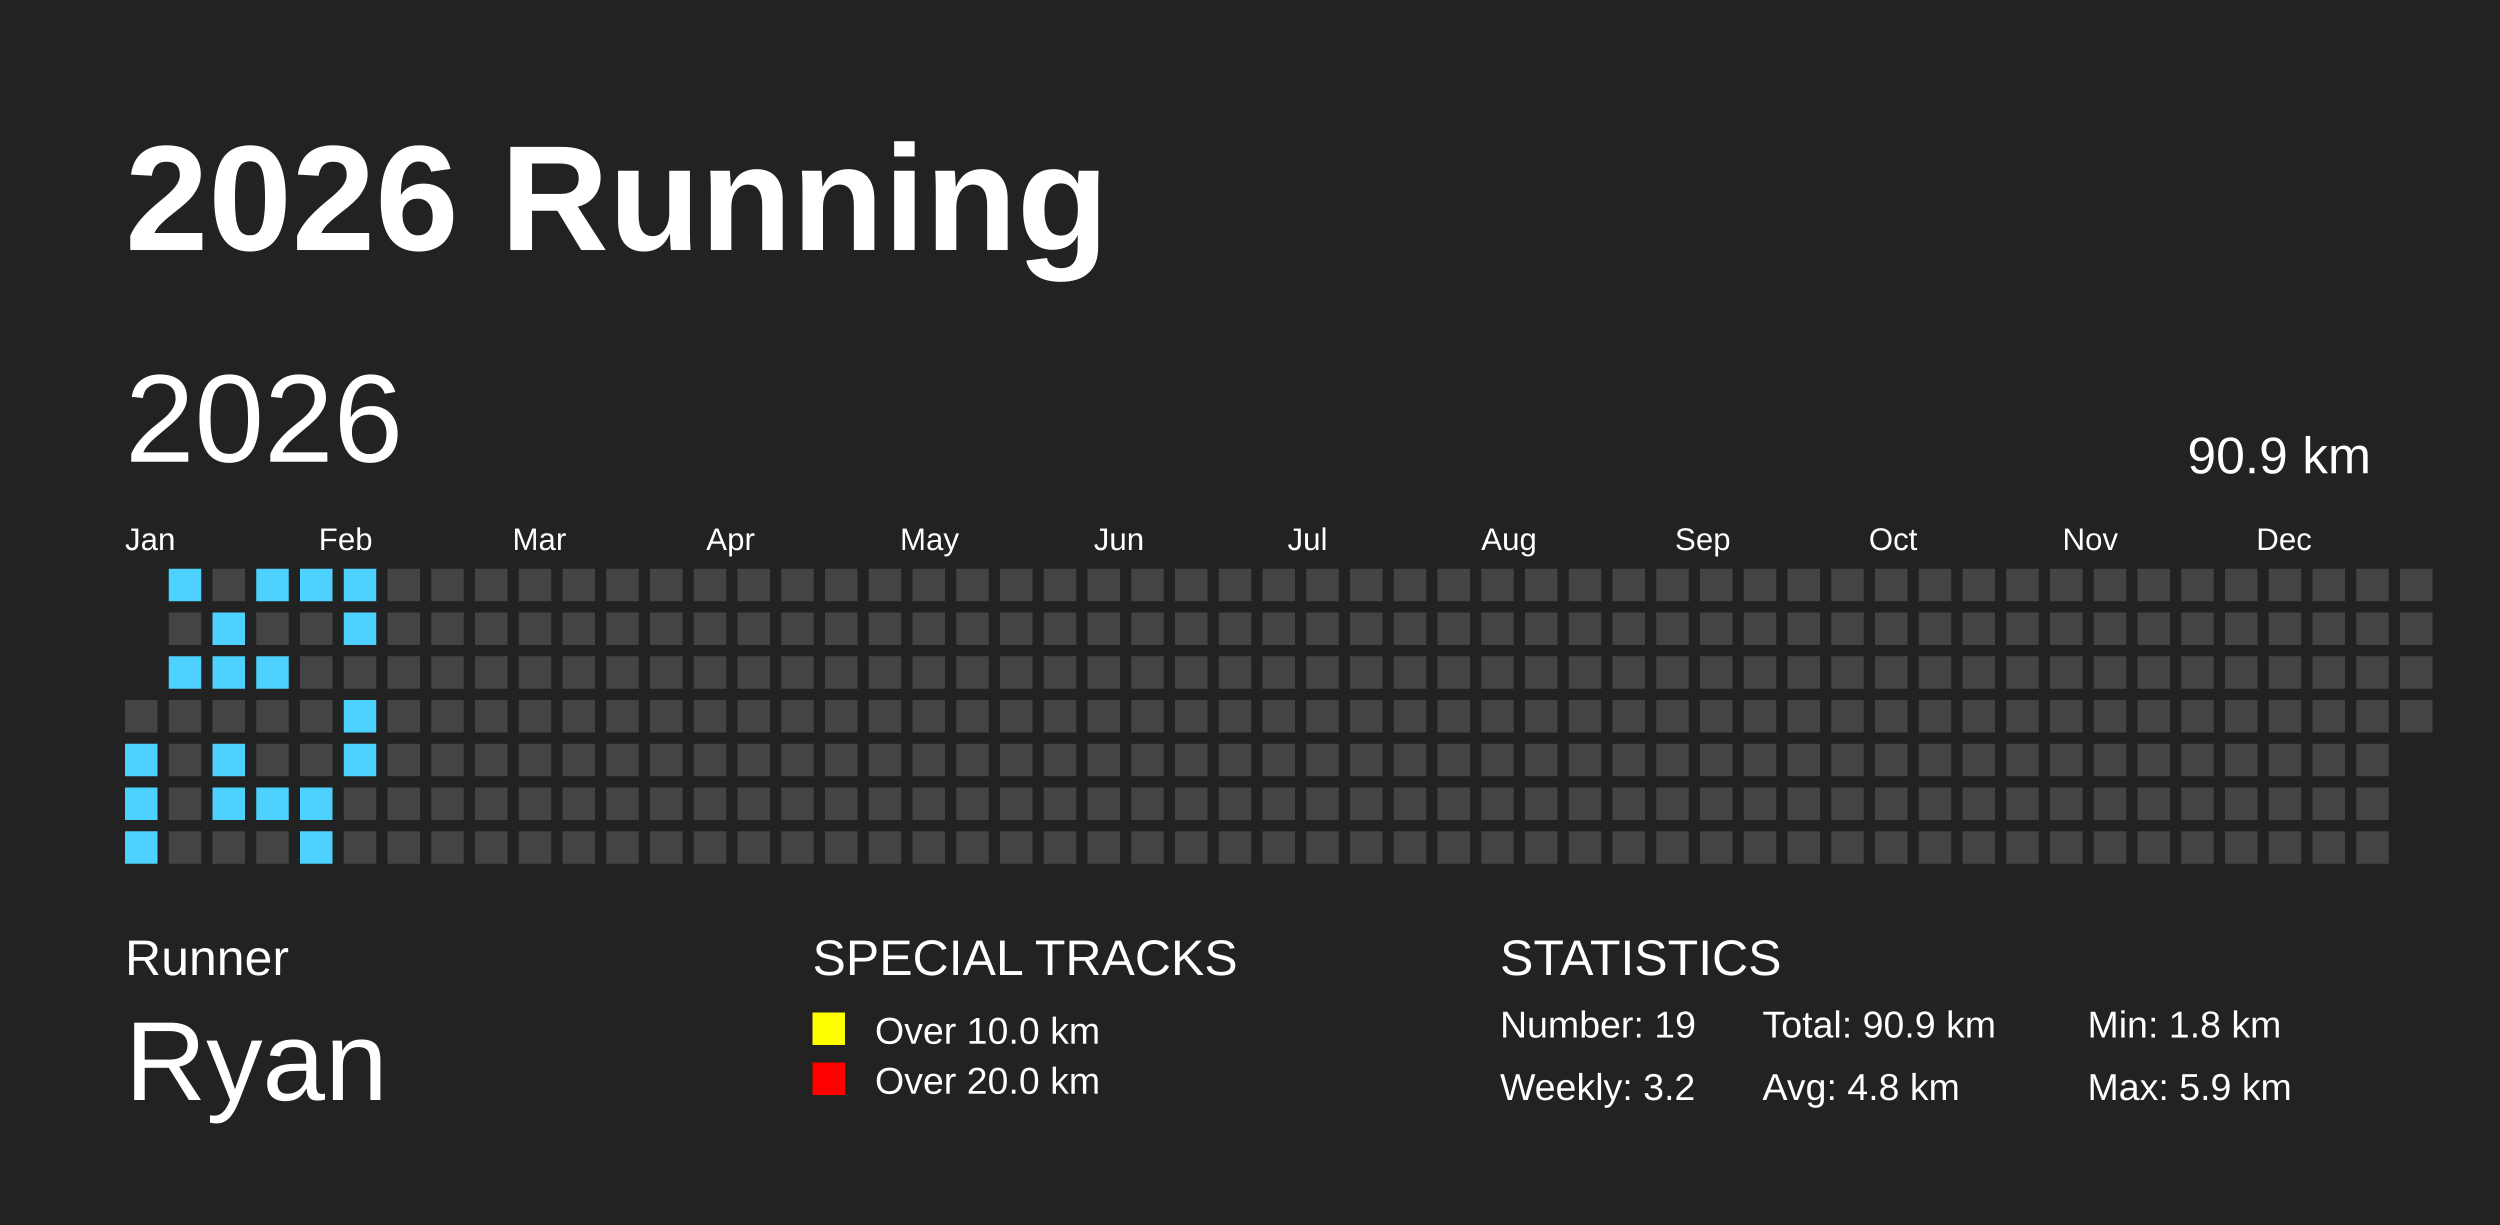
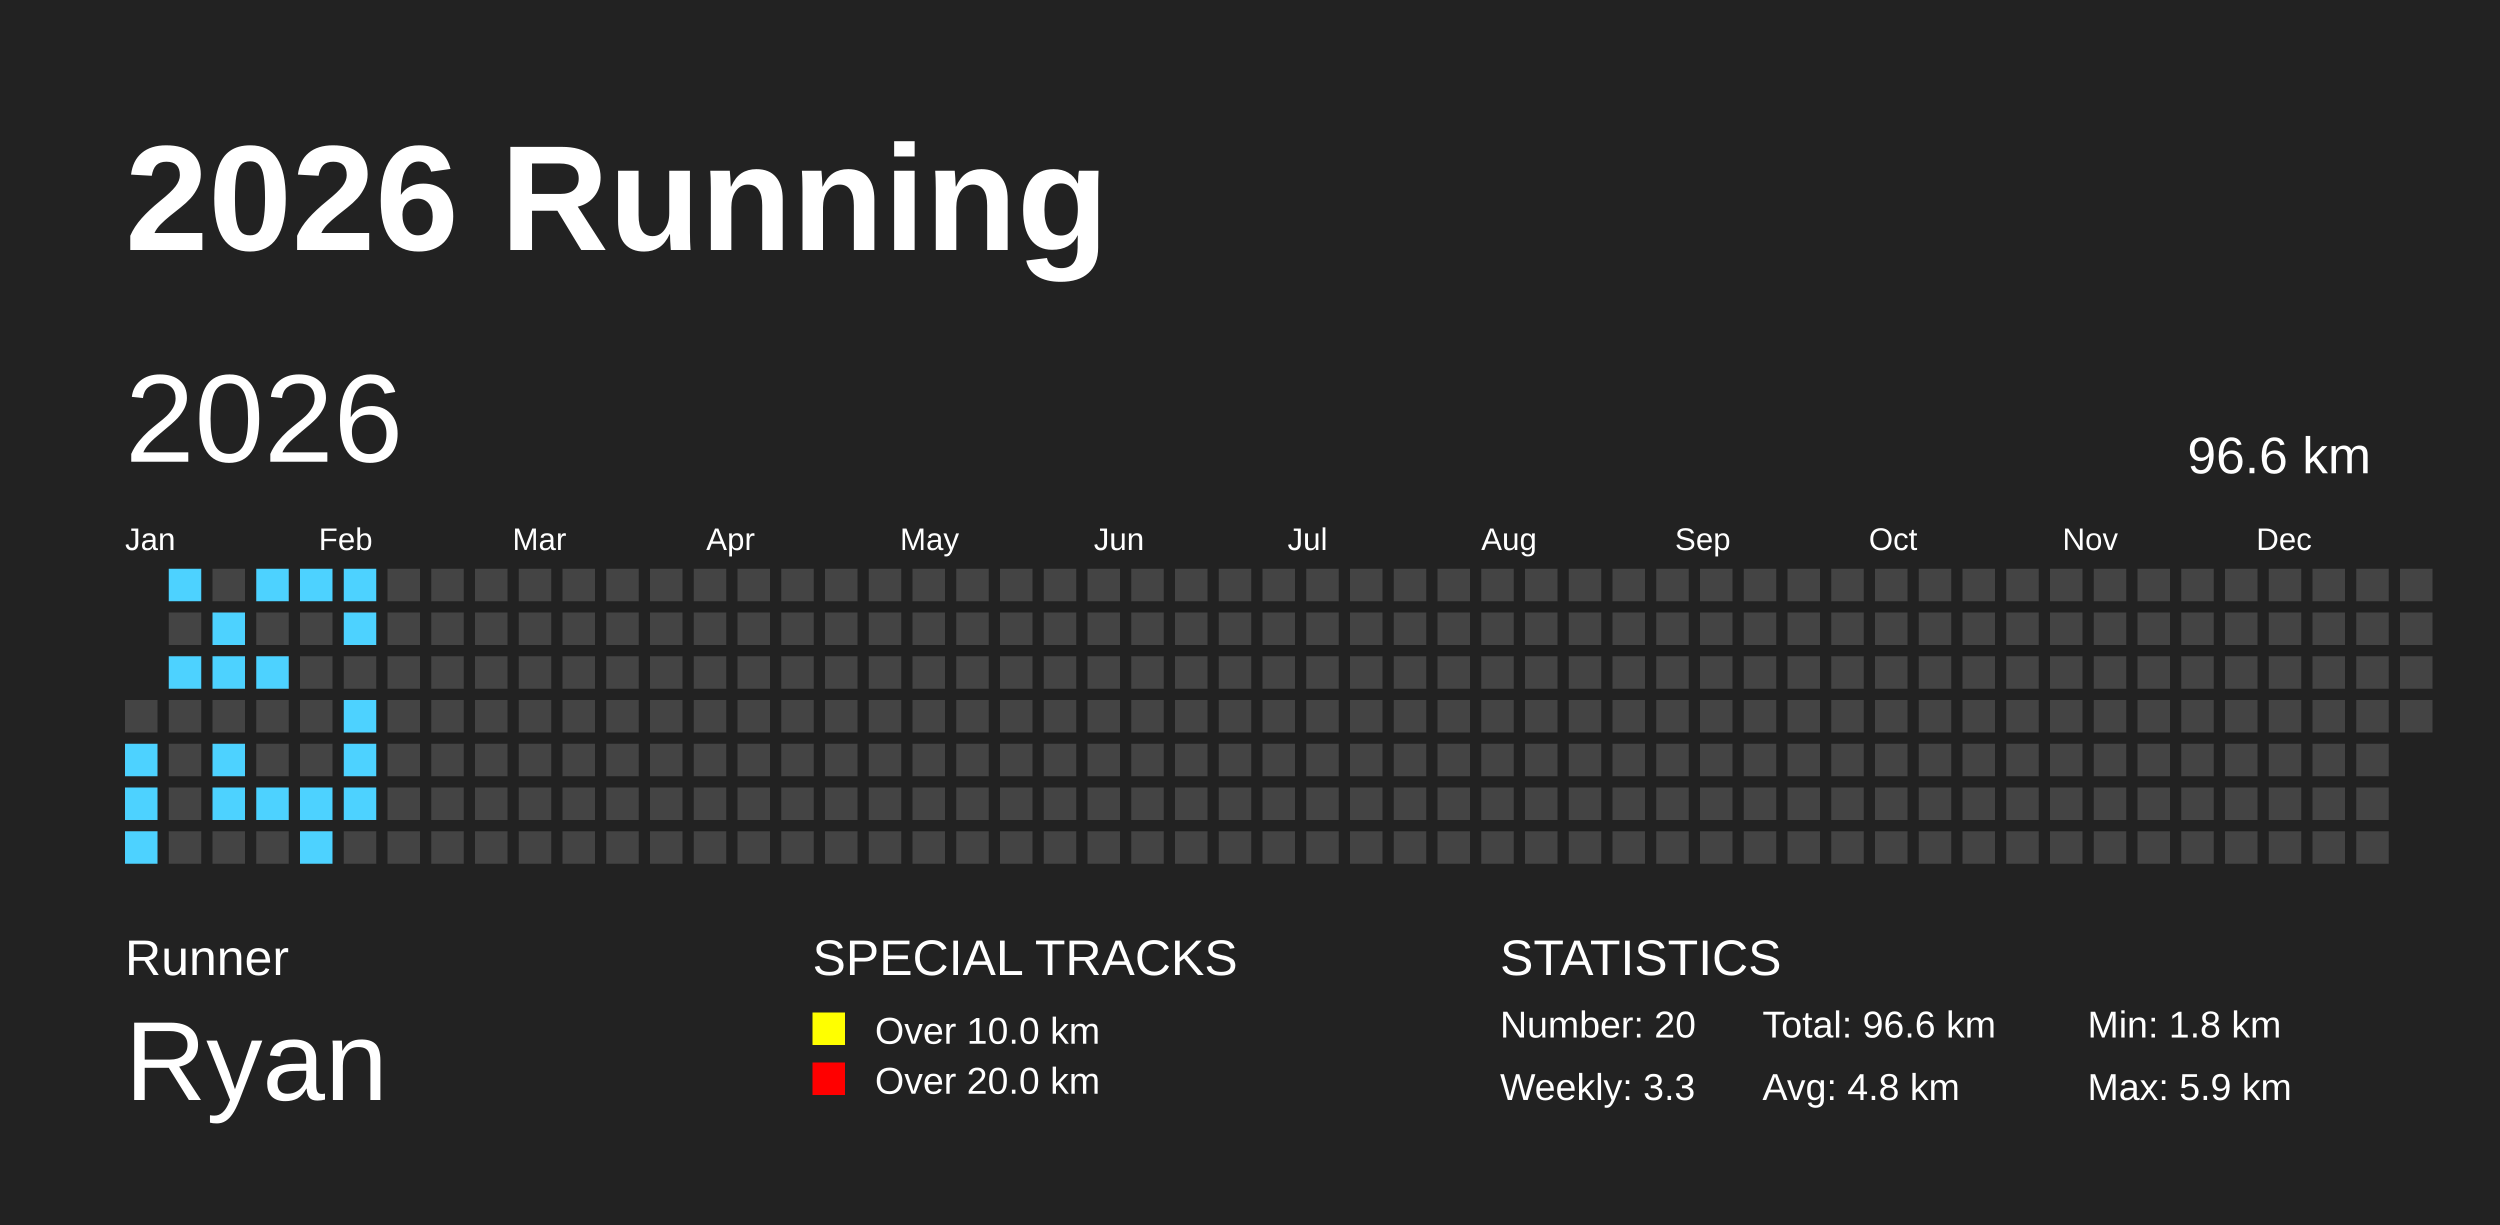
<svg xmlns="http://www.w3.org/2000/svg" baseProfile="full" height="98mm" version="1.1" viewBox="0,0,200,98" width="200mm">
  <defs />
  <rect fill="#222222" height="98" width="200" x="0" y="0" />
  <text fill="#FFFFFF" style="font-size:12px; font-family:Arial; font-weight:bold;" x="10" y="20">2026 Running</text>
  <text fill="#FFFFFF" style="font-size:4px; font-family:Arial" x="10" y="78">Runner</text>
  <text fill="#FFFFFF" style="font-size:9px; font-family:Arial" x="10" y="88">Ryan</text>
  <text fill="#FFFFFF" style="font-size:4px; font-family:Arial" x="65" y="78">SPECIAL TRACKS</text>
  <rect fill="yellow" height="2.6" width="2.6" x="65" y="81" />
  <text fill="#FFFFFF" style="font-size:3px; font-family:Arial" x="70" y="83.5">Over 10.0 km</text>
  <rect fill="red" height="2.6" width="2.6" x="65" y="85" />
  <text fill="#FFFFFF" style="font-size:3px; font-family:Arial" x="70" y="87.5">Over 20.0 km</text>
  <text fill="#FFFFFF" style="font-size:4px; font-family:Arial" x="120" y="78">STATISTICS</text>
-   <text fill="#FFFFFF" style="font-size:3px; font-family:Arial" x="120" y="83">Number: 19</text>
-   <text fill="#FFFFFF" style="font-size:3px; font-family:Arial" x="120" y="88">Weekly: 3.2</text>
-   <text fill="#FFFFFF" style="font-size:3px; font-family:Arial" x="141" y="83">Total: 90.9 km</text>
+   <text fill="#FFFFFF" style="font-size:3px; font-family:Arial" x="120" y="83">Number: 20</text>
+   <text fill="#FFFFFF" style="font-size:3px; font-family:Arial" x="120" y="88">Weekly: 3.3</text>
+   <text fill="#FFFFFF" style="font-size:3px; font-family:Arial" x="141" y="83">Total: 96.6 km</text>
  <text fill="#FFFFFF" style="font-size:3px; font-family:Arial" x="141" y="88">Avg: 4.8 km</text>
  <text fill="#FFFFFF" style="font-size:3px; font-family:Arial" x="167" y="83">Min: 1.8 km</text>
  <text fill="#FFFFFF" style="font-size:3px; font-family:Arial" x="167" y="88">Max: 5.9 km</text>
  <text dominant-baseline="hanging" fill="#FFFFFF" style="font-size:10.0px; font-family:Arial;" x="10" y="30">2026</text>
-   <text dominant-baseline="hanging" fill="#FFFFFF" style="font-size:4.125px; font-family:Arial;" x="175" y="35">90.9 km</text>
+   <text dominant-baseline="hanging" fill="#FFFFFF" style="font-size:4.125px; font-family:Arial;" x="175" y="35">96.6 km</text>
  <text fill="#FFFFFF" style="font-size:2.5px; font-family:Arial" x="10.0" y="44">Jan</text>
  <text fill="#FFFFFF" style="font-size:2.5px; font-family:Arial" x="25.5" y="44">Feb</text>
  <text fill="#FFFFFF" style="font-size:2.5px; font-family:Arial" x="41.0" y="44">Mar</text>
  <text fill="#FFFFFF" style="font-size:2.5px; font-family:Arial" x="56.5" y="44">Apr</text>
  <text fill="#FFFFFF" style="font-size:2.5px; font-family:Arial" x="72.0" y="44">May</text>
  <text fill="#FFFFFF" style="font-size:2.5px; font-family:Arial" x="87.5" y="44">Jun</text>
  <text fill="#FFFFFF" style="font-size:2.5px; font-family:Arial" x="103.0" y="44">Jul</text>
  <text fill="#FFFFFF" style="font-size:2.5px; font-family:Arial" x="118.5" y="44">Aug</text>
  <text fill="#FFFFFF" style="font-size:2.5px; font-family:Arial" x="134.0" y="44">Sep</text>
  <text fill="#FFFFFF" style="font-size:2.5px; font-family:Arial" x="149.5" y="44">Oct</text>
  <text fill="#FFFFFF" style="font-size:2.5px; font-family:Arial" x="165.0" y="44">Nov</text>
  <text fill="#FFFFFF" style="font-size:2.5px; font-family:Arial" x="180.5" y="44">Dec</text>
  <rect fill="#444444" height="2.6" width="2.6" x="10.0" y="56.0" />
  <rect fill="#4DD2FF" height="2.6" width="2.6" x="10.0" y="59.5" />
  <rect fill="#4DD2FF" height="2.6" width="2.6" x="10.0" y="63.0" />
  <rect fill="#4DD2FF" height="2.6" width="2.6" x="10.0" y="66.5" />
  <rect fill="#4DD2FF" height="2.6" width="2.6" x="13.5" y="45.5" />
  <rect fill="#444444" height="2.6" width="2.6" x="13.5" y="49.0" />
  <rect fill="#4DD2FF" height="2.6" width="2.6" x="13.5" y="52.5" />
  <rect fill="#444444" height="2.6" width="2.6" x="13.5" y="56.0" />
  <rect fill="#444444" height="2.6" width="2.6" x="13.5" y="59.5" />
  <rect fill="#444444" height="2.6" width="2.6" x="13.5" y="63.0" />
  <rect fill="#444444" height="2.6" width="2.6" x="13.5" y="66.5" />
  <rect fill="#444444" height="2.6" width="2.6" x="17.0" y="45.5" />
  <rect fill="#4DD2FF" height="2.6" width="2.6" x="17.0" y="49.0" />
  <rect fill="#4DD2FF" height="2.6" width="2.6" x="17.0" y="52.5" />
  <rect fill="#444444" height="2.6" width="2.6" x="17.0" y="56.0" />
  <rect fill="#4DD2FF" height="2.6" width="2.6" x="17.0" y="59.5" />
  <rect fill="#4DD2FF" height="2.6" width="2.6" x="17.0" y="63.0" />
  <rect fill="#444444" height="2.6" width="2.6" x="17.0" y="66.5" />
  <rect fill="#4DD2FF" height="2.6" width="2.6" x="20.5" y="45.5" />
  <rect fill="#444444" height="2.6" width="2.6" x="20.5" y="49.0" />
  <rect fill="#4DD2FF" height="2.6" width="2.6" x="20.5" y="52.5" />
  <rect fill="#444444" height="2.6" width="2.6" x="20.5" y="56.0" />
  <rect fill="#444444" height="2.6" width="2.6" x="20.5" y="59.5" />
  <rect fill="#4DD2FF" height="2.6" width="2.6" x="20.5" y="63.0" />
  <rect fill="#444444" height="2.6" width="2.6" x="20.5" y="66.5" />
  <rect fill="#4DD2FF" height="2.6" width="2.6" x="24.0" y="45.5" />
  <rect fill="#444444" height="2.6" width="2.6" x="24.0" y="49.0" />
  <rect fill="#444444" height="2.6" width="2.6" x="24.0" y="52.5" />
  <rect fill="#444444" height="2.6" width="2.6" x="24.0" y="56.0" />
  <rect fill="#444444" height="2.6" width="2.6" x="24.0" y="59.5" />
  <rect fill="#4DD2FF" height="2.6" width="2.6" x="24.0" y="63.0" />
  <rect fill="#4DD2FF" height="2.6" width="2.6" x="24.0" y="66.5" />
  <rect fill="#4DD2FF" height="2.6" width="2.6" x="27.5" y="45.5" />
  <rect fill="#4DD2FF" height="2.6" width="2.6" x="27.5" y="49.0" />
  <rect fill="#444444" height="2.6" width="2.6" x="27.5" y="52.5" />
  <rect fill="#4DD2FF" height="2.6" width="2.6" x="27.5" y="56.0" />
  <rect fill="#4DD2FF" height="2.6" width="2.6" x="27.5" y="59.5" />
-   <rect fill="#444444" height="2.6" width="2.6" x="27.5" y="63.0" />
+   <rect fill="#4DD2FF" height="2.6" width="2.6" x="27.5" y="63.0" />
  <rect fill="#444444" height="2.6" width="2.6" x="27.5" y="66.5" />
  <rect fill="#444444" height="2.6" width="2.6" x="31.0" y="45.5" />
  <rect fill="#444444" height="2.6" width="2.6" x="31.0" y="49.0" />
  <rect fill="#444444" height="2.6" width="2.6" x="31.0" y="52.5" />
  <rect fill="#444444" height="2.6" width="2.6" x="31.0" y="56.0" />
  <rect fill="#444444" height="2.6" width="2.6" x="31.0" y="59.5" />
  <rect fill="#444444" height="2.6" width="2.6" x="31.0" y="63.0" />
  <rect fill="#444444" height="2.6" width="2.6" x="31.0" y="66.5" />
  <rect fill="#444444" height="2.6" width="2.6" x="34.5" y="45.5" />
  <rect fill="#444444" height="2.6" width="2.6" x="34.5" y="49.0" />
  <rect fill="#444444" height="2.6" width="2.6" x="34.5" y="52.5" />
  <rect fill="#444444" height="2.6" width="2.6" x="34.5" y="56.0" />
  <rect fill="#444444" height="2.6" width="2.6" x="34.5" y="59.5" />
  <rect fill="#444444" height="2.6" width="2.6" x="34.5" y="63.0" />
  <rect fill="#444444" height="2.6" width="2.6" x="34.5" y="66.5" />
  <rect fill="#444444" height="2.6" width="2.6" x="38.0" y="45.5" />
  <rect fill="#444444" height="2.6" width="2.6" x="38.0" y="49.0" />
  <rect fill="#444444" height="2.6" width="2.6" x="38.0" y="52.5" />
  <rect fill="#444444" height="2.6" width="2.6" x="38.0" y="56.0" />
  <rect fill="#444444" height="2.6" width="2.6" x="38.0" y="59.5" />
  <rect fill="#444444" height="2.6" width="2.6" x="38.0" y="63.0" />
  <rect fill="#444444" height="2.6" width="2.6" x="38.0" y="66.5" />
  <rect fill="#444444" height="2.6" width="2.6" x="41.5" y="45.5" />
  <rect fill="#444444" height="2.6" width="2.6" x="41.5" y="49.0" />
  <rect fill="#444444" height="2.6" width="2.6" x="41.5" y="52.5" />
  <rect fill="#444444" height="2.6" width="2.6" x="41.5" y="56.0" />
  <rect fill="#444444" height="2.6" width="2.6" x="41.5" y="59.5" />
  <rect fill="#444444" height="2.6" width="2.6" x="41.5" y="63.0" />
  <rect fill="#444444" height="2.6" width="2.6" x="41.5" y="66.5" />
  <rect fill="#444444" height="2.6" width="2.6" x="45.0" y="45.5" />
  <rect fill="#444444" height="2.6" width="2.6" x="45.0" y="49.0" />
  <rect fill="#444444" height="2.6" width="2.6" x="45.0" y="52.5" />
  <rect fill="#444444" height="2.6" width="2.6" x="45.0" y="56.0" />
  <rect fill="#444444" height="2.6" width="2.6" x="45.0" y="59.5" />
  <rect fill="#444444" height="2.6" width="2.6" x="45.0" y="63.0" />
  <rect fill="#444444" height="2.6" width="2.6" x="45.0" y="66.5" />
  <rect fill="#444444" height="2.6" width="2.6" x="48.5" y="45.5" />
  <rect fill="#444444" height="2.6" width="2.6" x="48.5" y="49.0" />
  <rect fill="#444444" height="2.6" width="2.6" x="48.5" y="52.5" />
  <rect fill="#444444" height="2.6" width="2.6" x="48.5" y="56.0" />
  <rect fill="#444444" height="2.6" width="2.6" x="48.5" y="59.5" />
  <rect fill="#444444" height="2.6" width="2.6" x="48.5" y="63.0" />
  <rect fill="#444444" height="2.6" width="2.6" x="48.5" y="66.5" />
  <rect fill="#444444" height="2.6" width="2.6" x="52.0" y="45.5" />
  <rect fill="#444444" height="2.6" width="2.6" x="52.0" y="49.0" />
  <rect fill="#444444" height="2.6" width="2.6" x="52.0" y="52.5" />
  <rect fill="#444444" height="2.6" width="2.6" x="52.0" y="56.0" />
  <rect fill="#444444" height="2.6" width="2.6" x="52.0" y="59.5" />
  <rect fill="#444444" height="2.6" width="2.6" x="52.0" y="63.0" />
  <rect fill="#444444" height="2.6" width="2.6" x="52.0" y="66.5" />
  <rect fill="#444444" height="2.6" width="2.6" x="55.5" y="45.5" />
  <rect fill="#444444" height="2.6" width="2.6" x="55.5" y="49.0" />
  <rect fill="#444444" height="2.6" width="2.6" x="55.5" y="52.5" />
  <rect fill="#444444" height="2.6" width="2.6" x="55.5" y="56.0" />
  <rect fill="#444444" height="2.6" width="2.6" x="55.5" y="59.5" />
  <rect fill="#444444" height="2.6" width="2.6" x="55.5" y="63.0" />
  <rect fill="#444444" height="2.6" width="2.6" x="55.5" y="66.5" />
  <rect fill="#444444" height="2.6" width="2.6" x="59.0" y="45.5" />
  <rect fill="#444444" height="2.6" width="2.6" x="59.0" y="49.0" />
  <rect fill="#444444" height="2.6" width="2.6" x="59.0" y="52.5" />
  <rect fill="#444444" height="2.6" width="2.6" x="59.0" y="56.0" />
  <rect fill="#444444" height="2.6" width="2.6" x="59.0" y="59.5" />
  <rect fill="#444444" height="2.6" width="2.6" x="59.0" y="63.0" />
  <rect fill="#444444" height="2.6" width="2.6" x="59.0" y="66.5" />
  <rect fill="#444444" height="2.6" width="2.6" x="62.5" y="45.5" />
  <rect fill="#444444" height="2.6" width="2.6" x="62.5" y="49.0" />
  <rect fill="#444444" height="2.6" width="2.6" x="62.5" y="52.5" />
  <rect fill="#444444" height="2.6" width="2.6" x="62.5" y="56.0" />
  <rect fill="#444444" height="2.6" width="2.6" x="62.5" y="59.5" />
  <rect fill="#444444" height="2.6" width="2.6" x="62.5" y="63.0" />
  <rect fill="#444444" height="2.6" width="2.6" x="62.5" y="66.5" />
  <rect fill="#444444" height="2.6" width="2.6" x="66.0" y="45.5" />
  <rect fill="#444444" height="2.6" width="2.6" x="66.0" y="49.0" />
  <rect fill="#444444" height="2.6" width="2.6" x="66.0" y="52.5" />
  <rect fill="#444444" height="2.6" width="2.6" x="66.0" y="56.0" />
  <rect fill="#444444" height="2.6" width="2.6" x="66.0" y="59.5" />
  <rect fill="#444444" height="2.6" width="2.6" x="66.0" y="63.0" />
  <rect fill="#444444" height="2.6" width="2.6" x="66.0" y="66.5" />
  <rect fill="#444444" height="2.6" width="2.6" x="69.5" y="45.5" />
  <rect fill="#444444" height="2.6" width="2.6" x="69.5" y="49.0" />
  <rect fill="#444444" height="2.6" width="2.6" x="69.5" y="52.5" />
  <rect fill="#444444" height="2.6" width="2.6" x="69.5" y="56.0" />
  <rect fill="#444444" height="2.6" width="2.6" x="69.5" y="59.5" />
  <rect fill="#444444" height="2.6" width="2.6" x="69.5" y="63.0" />
  <rect fill="#444444" height="2.6" width="2.6" x="69.5" y="66.5" />
  <rect fill="#444444" height="2.6" width="2.6" x="73.0" y="45.5" />
  <rect fill="#444444" height="2.6" width="2.6" x="73.0" y="49.0" />
  <rect fill="#444444" height="2.6" width="2.6" x="73.0" y="52.5" />
  <rect fill="#444444" height="2.6" width="2.6" x="73.0" y="56.0" />
  <rect fill="#444444" height="2.6" width="2.6" x="73.0" y="59.5" />
  <rect fill="#444444" height="2.6" width="2.6" x="73.0" y="63.0" />
  <rect fill="#444444" height="2.6" width="2.6" x="73.0" y="66.5" />
  <rect fill="#444444" height="2.6" width="2.6" x="76.5" y="45.5" />
  <rect fill="#444444" height="2.6" width="2.6" x="76.5" y="49.0" />
  <rect fill="#444444" height="2.6" width="2.6" x="76.5" y="52.5" />
  <rect fill="#444444" height="2.6" width="2.6" x="76.5" y="56.0" />
  <rect fill="#444444" height="2.6" width="2.6" x="76.5" y="59.5" />
  <rect fill="#444444" height="2.6" width="2.6" x="76.5" y="63.0" />
  <rect fill="#444444" height="2.6" width="2.6" x="76.5" y="66.5" />
  <rect fill="#444444" height="2.6" width="2.6" x="80.0" y="45.5" />
  <rect fill="#444444" height="2.6" width="2.6" x="80.0" y="49.0" />
  <rect fill="#444444" height="2.6" width="2.6" x="80.0" y="52.5" />
  <rect fill="#444444" height="2.6" width="2.6" x="80.0" y="56.0" />
  <rect fill="#444444" height="2.6" width="2.6" x="80.0" y="59.5" />
  <rect fill="#444444" height="2.6" width="2.6" x="80.0" y="63.0" />
  <rect fill="#444444" height="2.6" width="2.6" x="80.0" y="66.5" />
  <rect fill="#444444" height="2.6" width="2.6" x="83.5" y="45.5" />
  <rect fill="#444444" height="2.6" width="2.6" x="83.5" y="49.0" />
  <rect fill="#444444" height="2.6" width="2.6" x="83.5" y="52.5" />
  <rect fill="#444444" height="2.6" width="2.6" x="83.5" y="56.0" />
  <rect fill="#444444" height="2.6" width="2.6" x="83.5" y="59.5" />
  <rect fill="#444444" height="2.6" width="2.6" x="83.5" y="63.0" />
  <rect fill="#444444" height="2.6" width="2.6" x="83.5" y="66.5" />
  <rect fill="#444444" height="2.6" width="2.6" x="87.0" y="45.5" />
  <rect fill="#444444" height="2.6" width="2.6" x="87.0" y="49.0" />
  <rect fill="#444444" height="2.6" width="2.6" x="87.0" y="52.5" />
  <rect fill="#444444" height="2.6" width="2.6" x="87.0" y="56.0" />
  <rect fill="#444444" height="2.6" width="2.6" x="87.0" y="59.5" />
  <rect fill="#444444" height="2.6" width="2.6" x="87.0" y="63.0" />
  <rect fill="#444444" height="2.6" width="2.6" x="87.0" y="66.5" />
  <rect fill="#444444" height="2.6" width="2.6" x="90.5" y="45.5" />
  <rect fill="#444444" height="2.6" width="2.6" x="90.5" y="49.0" />
  <rect fill="#444444" height="2.6" width="2.6" x="90.5" y="52.5" />
  <rect fill="#444444" height="2.6" width="2.6" x="90.5" y="56.0" />
  <rect fill="#444444" height="2.6" width="2.6" x="90.5" y="59.5" />
  <rect fill="#444444" height="2.6" width="2.6" x="90.5" y="63.0" />
  <rect fill="#444444" height="2.6" width="2.6" x="90.5" y="66.5" />
  <rect fill="#444444" height="2.6" width="2.6" x="94.0" y="45.5" />
  <rect fill="#444444" height="2.6" width="2.6" x="94.0" y="49.0" />
  <rect fill="#444444" height="2.6" width="2.6" x="94.0" y="52.5" />
  <rect fill="#444444" height="2.6" width="2.6" x="94.0" y="56.0" />
  <rect fill="#444444" height="2.6" width="2.6" x="94.0" y="59.5" />
  <rect fill="#444444" height="2.6" width="2.6" x="94.0" y="63.0" />
  <rect fill="#444444" height="2.6" width="2.6" x="94.0" y="66.5" />
  <rect fill="#444444" height="2.6" width="2.6" x="97.5" y="45.5" />
  <rect fill="#444444" height="2.6" width="2.6" x="97.5" y="49.0" />
  <rect fill="#444444" height="2.6" width="2.6" x="97.5" y="52.5" />
  <rect fill="#444444" height="2.6" width="2.6" x="97.5" y="56.0" />
  <rect fill="#444444" height="2.6" width="2.6" x="97.5" y="59.5" />
  <rect fill="#444444" height="2.6" width="2.6" x="97.5" y="63.0" />
  <rect fill="#444444" height="2.6" width="2.6" x="97.5" y="66.5" />
  <rect fill="#444444" height="2.6" width="2.6" x="101.0" y="45.5" />
  <rect fill="#444444" height="2.6" width="2.6" x="101.0" y="49.0" />
  <rect fill="#444444" height="2.6" width="2.6" x="101.0" y="52.5" />
  <rect fill="#444444" height="2.6" width="2.6" x="101.0" y="56.0" />
  <rect fill="#444444" height="2.6" width="2.6" x="101.0" y="59.5" />
  <rect fill="#444444" height="2.6" width="2.6" x="101.0" y="63.0" />
  <rect fill="#444444" height="2.6" width="2.6" x="101.0" y="66.5" />
  <rect fill="#444444" height="2.6" width="2.6" x="104.5" y="45.5" />
  <rect fill="#444444" height="2.6" width="2.6" x="104.5" y="49.0" />
  <rect fill="#444444" height="2.6" width="2.6" x="104.5" y="52.5" />
  <rect fill="#444444" height="2.6" width="2.6" x="104.5" y="56.0" />
  <rect fill="#444444" height="2.6" width="2.6" x="104.5" y="59.5" />
  <rect fill="#444444" height="2.6" width="2.6" x="104.5" y="63.0" />
  <rect fill="#444444" height="2.6" width="2.6" x="104.5" y="66.5" />
  <rect fill="#444444" height="2.6" width="2.6" x="108.0" y="45.5" />
  <rect fill="#444444" height="2.6" width="2.6" x="108.0" y="49.0" />
  <rect fill="#444444" height="2.6" width="2.6" x="108.0" y="52.5" />
  <rect fill="#444444" height="2.6" width="2.6" x="108.0" y="56.0" />
  <rect fill="#444444" height="2.6" width="2.6" x="108.0" y="59.5" />
  <rect fill="#444444" height="2.6" width="2.6" x="108.0" y="63.0" />
  <rect fill="#444444" height="2.6" width="2.6" x="108.0" y="66.5" />
  <rect fill="#444444" height="2.6" width="2.6" x="111.5" y="45.5" />
  <rect fill="#444444" height="2.6" width="2.6" x="111.5" y="49.0" />
  <rect fill="#444444" height="2.6" width="2.6" x="111.5" y="52.5" />
  <rect fill="#444444" height="2.6" width="2.6" x="111.5" y="56.0" />
  <rect fill="#444444" height="2.6" width="2.6" x="111.5" y="59.5" />
  <rect fill="#444444" height="2.6" width="2.6" x="111.5" y="63.0" />
  <rect fill="#444444" height="2.6" width="2.6" x="111.5" y="66.5" />
  <rect fill="#444444" height="2.6" width="2.6" x="115.0" y="45.5" />
  <rect fill="#444444" height="2.6" width="2.6" x="115.0" y="49.0" />
  <rect fill="#444444" height="2.6" width="2.6" x="115.0" y="52.5" />
  <rect fill="#444444" height="2.6" width="2.6" x="115.0" y="56.0" />
  <rect fill="#444444" height="2.6" width="2.6" x="115.0" y="59.5" />
  <rect fill="#444444" height="2.6" width="2.6" x="115.0" y="63.0" />
  <rect fill="#444444" height="2.6" width="2.6" x="115.0" y="66.5" />
  <rect fill="#444444" height="2.6" width="2.6" x="118.5" y="45.5" />
  <rect fill="#444444" height="2.6" width="2.6" x="118.5" y="49.0" />
  <rect fill="#444444" height="2.6" width="2.6" x="118.5" y="52.5" />
  <rect fill="#444444" height="2.6" width="2.6" x="118.5" y="56.0" />
  <rect fill="#444444" height="2.6" width="2.6" x="118.5" y="59.5" />
  <rect fill="#444444" height="2.6" width="2.6" x="118.5" y="63.0" />
  <rect fill="#444444" height="2.6" width="2.6" x="118.5" y="66.5" />
  <rect fill="#444444" height="2.6" width="2.6" x="122.0" y="45.5" />
  <rect fill="#444444" height="2.6" width="2.6" x="122.0" y="49.0" />
  <rect fill="#444444" height="2.6" width="2.6" x="122.0" y="52.5" />
  <rect fill="#444444" height="2.6" width="2.6" x="122.0" y="56.0" />
  <rect fill="#444444" height="2.6" width="2.6" x="122.0" y="59.5" />
  <rect fill="#444444" height="2.6" width="2.6" x="122.0" y="63.0" />
  <rect fill="#444444" height="2.6" width="2.6" x="122.0" y="66.5" />
  <rect fill="#444444" height="2.6" width="2.6" x="125.5" y="45.5" />
  <rect fill="#444444" height="2.6" width="2.6" x="125.5" y="49.0" />
  <rect fill="#444444" height="2.6" width="2.6" x="125.5" y="52.5" />
  <rect fill="#444444" height="2.6" width="2.6" x="125.5" y="56.0" />
  <rect fill="#444444" height="2.6" width="2.6" x="125.5" y="59.5" />
  <rect fill="#444444" height="2.6" width="2.6" x="125.5" y="63.0" />
  <rect fill="#444444" height="2.6" width="2.6" x="125.5" y="66.5" />
  <rect fill="#444444" height="2.6" width="2.6" x="129.0" y="45.5" />
  <rect fill="#444444" height="2.6" width="2.6" x="129.0" y="49.0" />
  <rect fill="#444444" height="2.6" width="2.6" x="129.0" y="52.5" />
  <rect fill="#444444" height="2.6" width="2.6" x="129.0" y="56.0" />
  <rect fill="#444444" height="2.6" width="2.6" x="129.0" y="59.5" />
  <rect fill="#444444" height="2.6" width="2.6" x="129.0" y="63.0" />
  <rect fill="#444444" height="2.6" width="2.6" x="129.0" y="66.5" />
  <rect fill="#444444" height="2.6" width="2.6" x="132.5" y="45.5" />
  <rect fill="#444444" height="2.6" width="2.6" x="132.5" y="49.0" />
  <rect fill="#444444" height="2.6" width="2.6" x="132.5" y="52.5" />
  <rect fill="#444444" height="2.6" width="2.6" x="132.5" y="56.0" />
  <rect fill="#444444" height="2.6" width="2.6" x="132.5" y="59.5" />
  <rect fill="#444444" height="2.6" width="2.6" x="132.5" y="63.0" />
  <rect fill="#444444" height="2.6" width="2.6" x="132.5" y="66.5" />
  <rect fill="#444444" height="2.6" width="2.6" x="136.0" y="45.5" />
  <rect fill="#444444" height="2.6" width="2.6" x="136.0" y="49.0" />
  <rect fill="#444444" height="2.6" width="2.6" x="136.0" y="52.5" />
  <rect fill="#444444" height="2.6" width="2.6" x="136.0" y="56.0" />
  <rect fill="#444444" height="2.6" width="2.6" x="136.0" y="59.5" />
  <rect fill="#444444" height="2.6" width="2.6" x="136.0" y="63.0" />
  <rect fill="#444444" height="2.6" width="2.6" x="136.0" y="66.5" />
  <rect fill="#444444" height="2.6" width="2.6" x="139.5" y="45.5" />
  <rect fill="#444444" height="2.6" width="2.6" x="139.5" y="49.0" />
  <rect fill="#444444" height="2.6" width="2.6" x="139.5" y="52.5" />
  <rect fill="#444444" height="2.6" width="2.6" x="139.5" y="56.0" />
  <rect fill="#444444" height="2.6" width="2.6" x="139.5" y="59.5" />
  <rect fill="#444444" height="2.6" width="2.6" x="139.5" y="63.0" />
  <rect fill="#444444" height="2.6" width="2.6" x="139.5" y="66.5" />
  <rect fill="#444444" height="2.6" width="2.6" x="143.0" y="45.5" />
  <rect fill="#444444" height="2.6" width="2.6" x="143.0" y="49.0" />
  <rect fill="#444444" height="2.6" width="2.6" x="143.0" y="52.5" />
  <rect fill="#444444" height="2.6" width="2.6" x="143.0" y="56.0" />
  <rect fill="#444444" height="2.6" width="2.6" x="143.0" y="59.5" />
  <rect fill="#444444" height="2.6" width="2.6" x="143.0" y="63.0" />
  <rect fill="#444444" height="2.6" width="2.6" x="143.0" y="66.5" />
  <rect fill="#444444" height="2.6" width="2.6" x="146.5" y="45.5" />
  <rect fill="#444444" height="2.6" width="2.6" x="146.5" y="49.0" />
  <rect fill="#444444" height="2.6" width="2.6" x="146.5" y="52.5" />
  <rect fill="#444444" height="2.6" width="2.6" x="146.5" y="56.0" />
  <rect fill="#444444" height="2.6" width="2.6" x="146.5" y="59.5" />
  <rect fill="#444444" height="2.6" width="2.6" x="146.5" y="63.0" />
  <rect fill="#444444" height="2.6" width="2.6" x="146.5" y="66.5" />
  <rect fill="#444444" height="2.6" width="2.6" x="150.0" y="45.5" />
  <rect fill="#444444" height="2.6" width="2.6" x="150.0" y="49.0" />
  <rect fill="#444444" height="2.6" width="2.6" x="150.0" y="52.5" />
  <rect fill="#444444" height="2.6" width="2.6" x="150.0" y="56.0" />
  <rect fill="#444444" height="2.6" width="2.6" x="150.0" y="59.5" />
  <rect fill="#444444" height="2.6" width="2.6" x="150.0" y="63.0" />
  <rect fill="#444444" height="2.6" width="2.6" x="150.0" y="66.5" />
  <rect fill="#444444" height="2.6" width="2.6" x="153.5" y="45.5" />
  <rect fill="#444444" height="2.6" width="2.6" x="153.5" y="49.0" />
  <rect fill="#444444" height="2.6" width="2.6" x="153.5" y="52.5" />
  <rect fill="#444444" height="2.6" width="2.6" x="153.5" y="56.0" />
  <rect fill="#444444" height="2.6" width="2.6" x="153.5" y="59.5" />
  <rect fill="#444444" height="2.6" width="2.6" x="153.5" y="63.0" />
  <rect fill="#444444" height="2.6" width="2.6" x="153.5" y="66.5" />
  <rect fill="#444444" height="2.6" width="2.6" x="157.0" y="45.5" />
  <rect fill="#444444" height="2.6" width="2.6" x="157.0" y="49.0" />
  <rect fill="#444444" height="2.6" width="2.6" x="157.0" y="52.5" />
  <rect fill="#444444" height="2.6" width="2.6" x="157.0" y="56.0" />
  <rect fill="#444444" height="2.6" width="2.6" x="157.0" y="59.5" />
  <rect fill="#444444" height="2.6" width="2.6" x="157.0" y="63.0" />
  <rect fill="#444444" height="2.6" width="2.6" x="157.0" y="66.5" />
  <rect fill="#444444" height="2.6" width="2.6" x="160.5" y="45.5" />
  <rect fill="#444444" height="2.6" width="2.6" x="160.5" y="49.0" />
  <rect fill="#444444" height="2.6" width="2.6" x="160.5" y="52.5" />
  <rect fill="#444444" height="2.6" width="2.6" x="160.5" y="56.0" />
  <rect fill="#444444" height="2.6" width="2.6" x="160.5" y="59.5" />
  <rect fill="#444444" height="2.6" width="2.6" x="160.5" y="63.0" />
  <rect fill="#444444" height="2.6" width="2.6" x="160.5" y="66.5" />
  <rect fill="#444444" height="2.6" width="2.6" x="164.0" y="45.5" />
  <rect fill="#444444" height="2.6" width="2.6" x="164.0" y="49.0" />
  <rect fill="#444444" height="2.6" width="2.6" x="164.0" y="52.5" />
  <rect fill="#444444" height="2.6" width="2.6" x="164.0" y="56.0" />
  <rect fill="#444444" height="2.6" width="2.6" x="164.0" y="59.5" />
  <rect fill="#444444" height="2.6" width="2.6" x="164.0" y="63.0" />
  <rect fill="#444444" height="2.6" width="2.6" x="164.0" y="66.5" />
  <rect fill="#444444" height="2.6" width="2.6" x="167.5" y="45.5" />
  <rect fill="#444444" height="2.6" width="2.6" x="167.5" y="49.0" />
  <rect fill="#444444" height="2.6" width="2.6" x="167.5" y="52.5" />
  <rect fill="#444444" height="2.6" width="2.6" x="167.5" y="56.0" />
  <rect fill="#444444" height="2.6" width="2.6" x="167.5" y="59.5" />
  <rect fill="#444444" height="2.6" width="2.6" x="167.5" y="63.0" />
  <rect fill="#444444" height="2.6" width="2.6" x="167.5" y="66.5" />
  <rect fill="#444444" height="2.6" width="2.6" x="171.0" y="45.5" />
  <rect fill="#444444" height="2.6" width="2.6" x="171.0" y="49.0" />
  <rect fill="#444444" height="2.6" width="2.6" x="171.0" y="52.5" />
  <rect fill="#444444" height="2.6" width="2.6" x="171.0" y="56.0" />
  <rect fill="#444444" height="2.6" width="2.6" x="171.0" y="59.5" />
  <rect fill="#444444" height="2.6" width="2.6" x="171.0" y="63.0" />
  <rect fill="#444444" height="2.6" width="2.6" x="171.0" y="66.5" />
  <rect fill="#444444" height="2.6" width="2.6" x="174.5" y="45.5" />
  <rect fill="#444444" height="2.6" width="2.6" x="174.5" y="49.0" />
  <rect fill="#444444" height="2.6" width="2.6" x="174.5" y="52.5" />
  <rect fill="#444444" height="2.6" width="2.6" x="174.5" y="56.0" />
  <rect fill="#444444" height="2.6" width="2.6" x="174.5" y="59.5" />
  <rect fill="#444444" height="2.6" width="2.6" x="174.5" y="63.0" />
  <rect fill="#444444" height="2.6" width="2.6" x="174.5" y="66.5" />
  <rect fill="#444444" height="2.6" width="2.6" x="178.0" y="45.5" />
  <rect fill="#444444" height="2.6" width="2.6" x="178.0" y="49.0" />
  <rect fill="#444444" height="2.6" width="2.6" x="178.0" y="52.5" />
  <rect fill="#444444" height="2.6" width="2.6" x="178.0" y="56.0" />
  <rect fill="#444444" height="2.6" width="2.6" x="178.0" y="59.5" />
  <rect fill="#444444" height="2.6" width="2.6" x="178.0" y="63.0" />
  <rect fill="#444444" height="2.6" width="2.6" x="178.0" y="66.5" />
  <rect fill="#444444" height="2.6" width="2.6" x="181.5" y="45.5" />
  <rect fill="#444444" height="2.6" width="2.6" x="181.5" y="49.0" />
  <rect fill="#444444" height="2.6" width="2.6" x="181.5" y="52.5" />
  <rect fill="#444444" height="2.6" width="2.6" x="181.5" y="56.0" />
  <rect fill="#444444" height="2.6" width="2.6" x="181.5" y="59.5" />
  <rect fill="#444444" height="2.6" width="2.6" x="181.5" y="63.0" />
  <rect fill="#444444" height="2.6" width="2.6" x="181.5" y="66.5" />
  <rect fill="#444444" height="2.6" width="2.6" x="185.0" y="45.5" />
  <rect fill="#444444" height="2.6" width="2.6" x="185.0" y="49.0" />
  <rect fill="#444444" height="2.6" width="2.6" x="185.0" y="52.5" />
  <rect fill="#444444" height="2.6" width="2.6" x="185.0" y="56.0" />
  <rect fill="#444444" height="2.6" width="2.6" x="185.0" y="59.5" />
  <rect fill="#444444" height="2.6" width="2.6" x="185.0" y="63.0" />
  <rect fill="#444444" height="2.6" width="2.6" x="185.0" y="66.5" />
  <rect fill="#444444" height="2.6" width="2.6" x="188.5" y="45.5" />
  <rect fill="#444444" height="2.6" width="2.6" x="188.5" y="49.0" />
  <rect fill="#444444" height="2.6" width="2.6" x="188.5" y="52.5" />
  <rect fill="#444444" height="2.6" width="2.6" x="188.5" y="56.0" />
  <rect fill="#444444" height="2.6" width="2.6" x="188.5" y="59.5" />
  <rect fill="#444444" height="2.6" width="2.6" x="188.5" y="63.0" />
  <rect fill="#444444" height="2.6" width="2.6" x="188.5" y="66.5" />
  <rect fill="#444444" height="2.6" width="2.6" x="192.0" y="45.5" />
  <rect fill="#444444" height="2.6" width="2.6" x="192.0" y="49.0" />
  <rect fill="#444444" height="2.6" width="2.6" x="192.0" y="52.5" />
  <rect fill="#444444" height="2.6" width="2.6" x="192.0" y="56.0" />
</svg>
